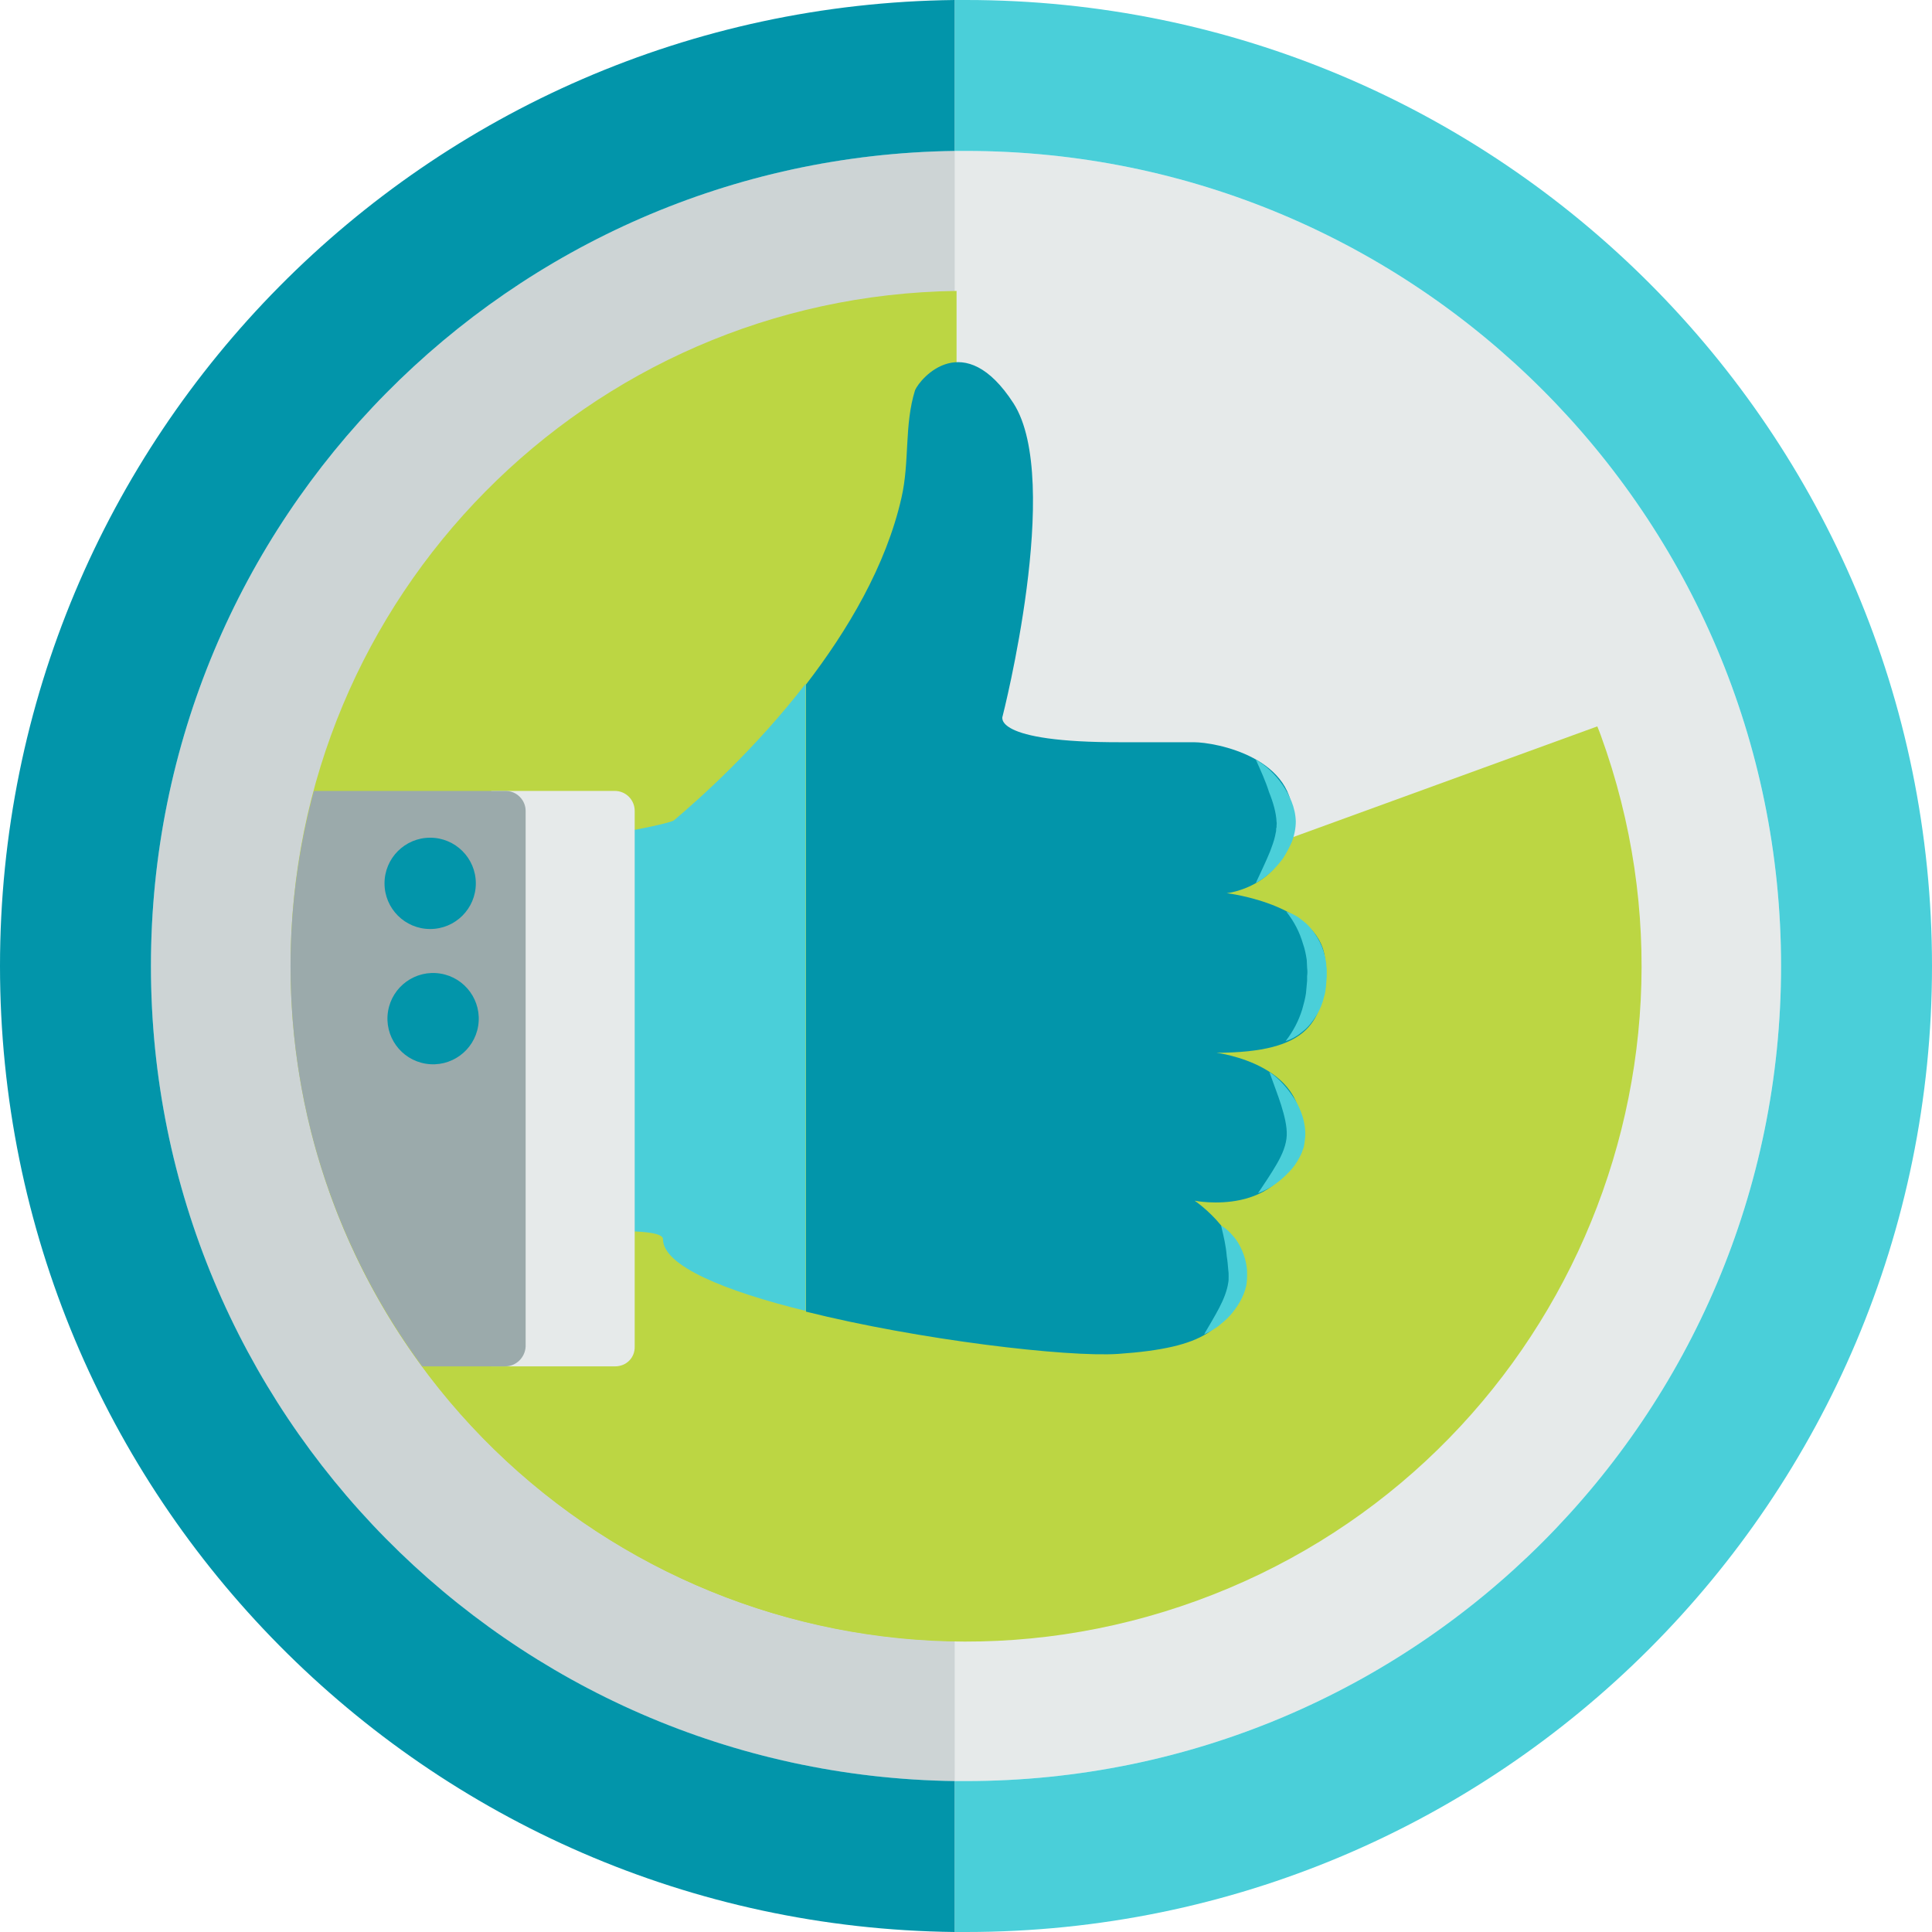
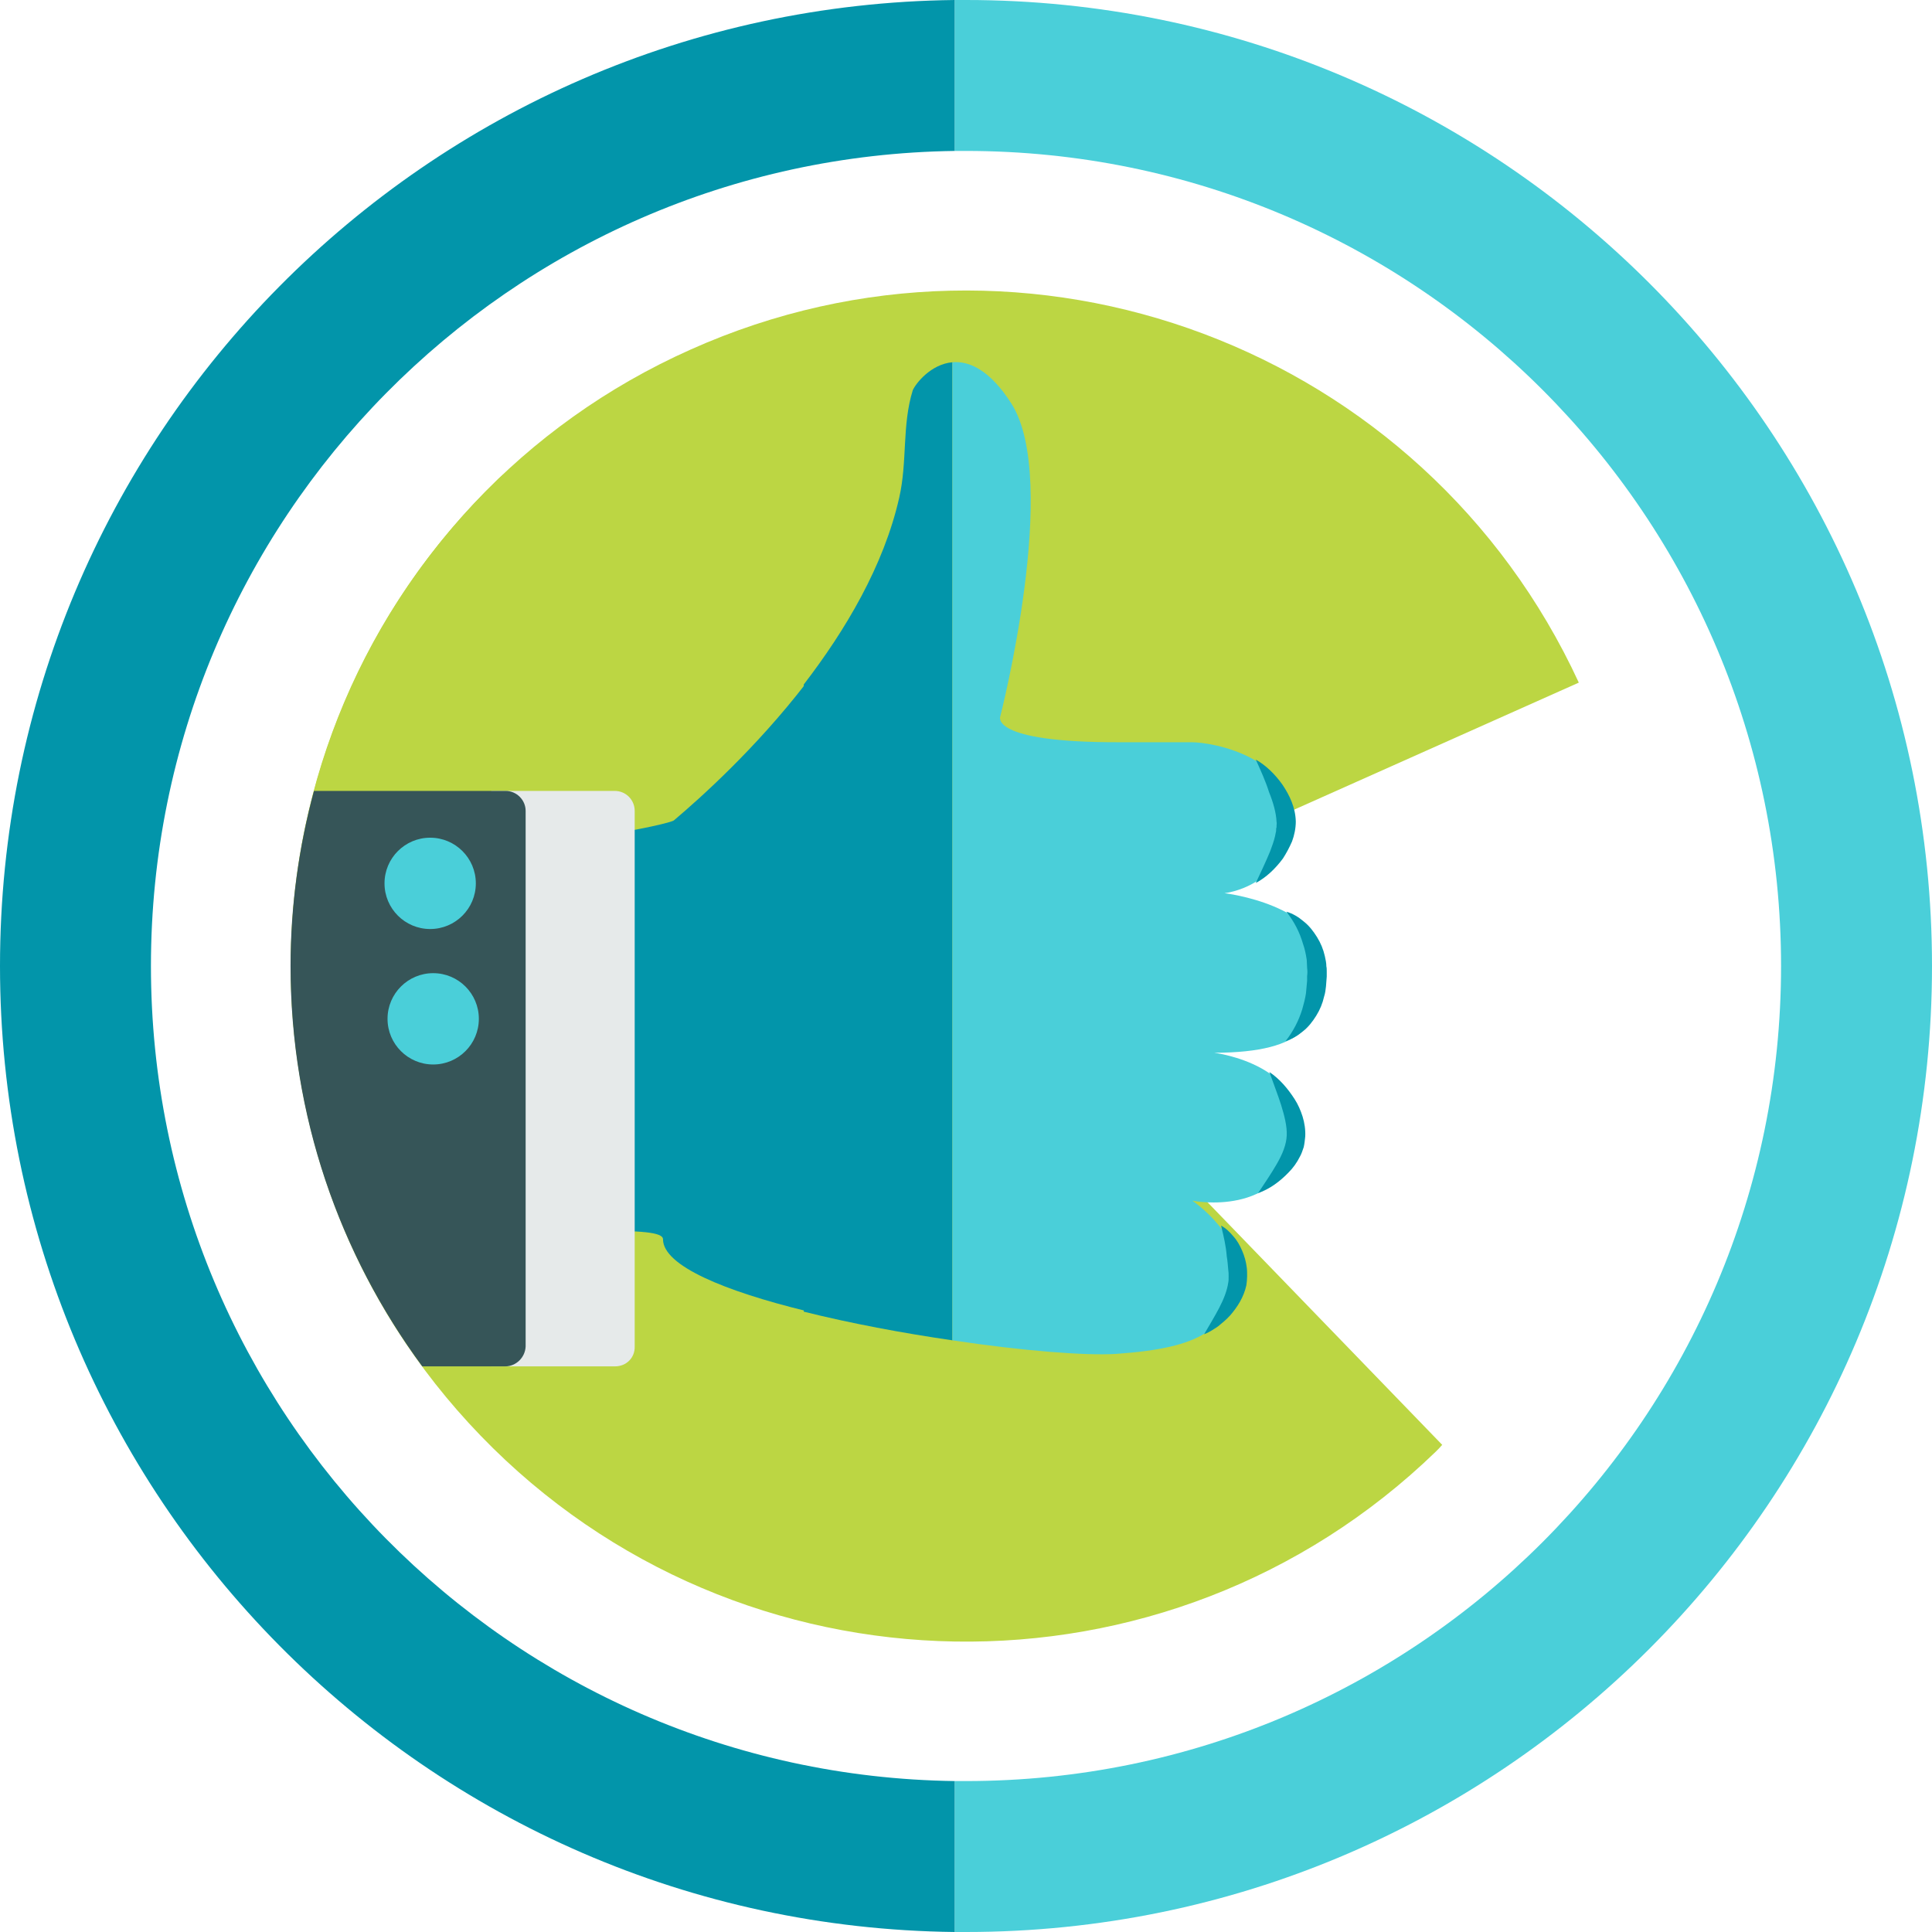
- <svg xmlns="http://www.w3.org/2000/svg" version="1.1" id="Hit_Ratio" x="0px" y="0px" viewBox="0 0 512 512" style="enable-background:new 0 0 512 512;" xml:space="preserve">
+ <svg xmlns="http://www.w3.org/2000/svg" version="1.1" id="Hit_Ratio" x="0px" y="0px" viewBox="96 11 512 512" style="enable-background:new 96 11 512 512;" xml:space="preserve">
  <style type="text/css">
- 	.st0{fill:#E6EAEA;}
- 	.st1{fill:#CDD4D5;}
- 	.st2{fill:#BCD643;}
- 	.st3{fill:#4ACFD9;}
- 	.st4{fill:#0295AA;}
- 	.st5{fill:#9BAAAB;}
+ 	.st0{fill:#BCD643;}
+ 	.st1{fill:#0295AA;}
+ 	.st2{fill:#4ACFD9;}
+ 	.st3{fill:#E6EAEA;}
+ 	.st4{fill:#365558;}
</style>
-   <circle class="st0" cx="256" cy="256" r="216" />
-   <path class="st1" d="M40,256c0,118.3,95.1,214.4,213,216V40C135.1,41.6,40,137.7,40,256z" />
  <g id="cake">
-     <path class="st2" d="M424.2,194.8c-0.3-0.8-0.6-1.6-0.9-2.3L87,314.9c0.3,0.8,0.5,1.6,0.8,2.3c33.8,92.9,136.5,140.8,229.4,107   S458,287.7,424.2,194.8z" />
-     <path class="st2" d="M77,256c0,98,78.8,177.6,176.5,178.9V77.1C155.8,78.4,77,158,77,256z" />
+     <path class="st0" d="M476.5,395.7c0.6-0.6,1.2-1.2,1.7-1.8L229.4,136.7c-0.6,0.6-1.3,1.1-1.8,1.7c-71.1,68.7-72.9,182-4.2,253.1   S405.5,464.4,476.5,395.7z" />
+     <path class="st0" d="M279.1,103.6c-89.5,39.9-130.1,144.4-91.4,234.1l326.7-145.8C473.4,103.1,368.6,63.6,279.1,103.6z" />
  </g>
-   <g id="hand">
-     <path class="st3" d="M178.6,217.4c-1.1,1-31.6,7.7-67.6,7.9c-6.4,0,0,101.5,0,101.4c39.5,0.2,64.7-2.1,64.7,1.7   c0,7.1,16.6,13.8,37.8,19V181.2C200.2,198.4,185.7,211.4,178.6,217.4z" />
-     <path class="st4" d="M351.2,255.4c0-15.6-26.1-18.7-26.1-18.7s16-1.6,17.4-18.7c1.4-17.2-20.3-21.3-26.1-21.3c-4.4,0-13.8,0-19.1,0   c-34.9,0.1-31.6-6.9-31.6-6.9s16-62.5,2.9-82.9c-13.1-20.3-24.7-6.7-26.1-3.5c-2.9,9.3-1.4,18.9-3.6,28.5   c-4.1,18.1-14.3,35.2-25.3,49.5v166.2c30,7.5,69.1,12.1,82.7,11.2c23.2-1.6,29.1-6.7,31.9-18.7c2.9-12.1-11.6-21.9-11.6-21.9   s23.2,4.7,27.6-15.7c4.3-20.3-21.8-23.5-21.8-23.5C346.9,278.9,351.2,271,351.2,255.4z" />
+   <path class="st1" d="M274.6,228.4c-1.1,1-31.6,7.7-67.6,7.9c-6.4,0,0,101.5,0,101.4c39.5,0.2,64.7-2.1,64.7,1.7  c0,7.1,16.6,13.8,37.8,19V192.2C296.2,209.4,281.7,222.4,274.6,228.4z" />
+   <path class="st1" d="M337.9,114.4c-2.9,9.3-1.4,18.9-3.6,28.5c-4.1,18.1-14.3,35.2-25.3,49.5v166.2c12.4,3.1,26.3,5.7,39.4,7.6V107  C342.7,107.5,338.7,112.6,337.9,114.4z" />
+   <path class="st2" d="M391.7,369.8c23.2-1.6,29.1-6.7,31.9-18.7c2.9-12.1-11.6-21.9-11.6-21.9s23.2,4.7,27.6-15.7  c4.3-20.3-21.8-23.5-21.8-23.5c24.5-0.1,28.8-8,28.8-23.6c0-15.6-26.1-18.7-26.1-18.7s16-1.6,17.4-18.7  c1.4-17.2-20.3-21.3-26.1-21.3c-4.4,0-13.8,0-19.1,0c-34.9,0.1-31.6-6.9-31.6-6.9s16-62.5,2.9-82.9c-5.7-8.9-11.2-11.3-15.6-10.9  v259.2C367,369,383.7,370.3,391.7,369.8z" />
+   <g>
    <g>
-       <g>
-         <path class="st3" d="M332.8,201.3c2.8,1.6,5.2,4,7.1,6.7c1.8,2.7,3.4,5.9,3.5,9.7c0,1.8-0.4,3.7-1,5.3c-0.7,1.6-1.5,3.1-2.4,4.5     c-2,2.7-4.4,5-7.2,6.5c1.4-3,2.7-5.7,3.8-8.4c0.5-1.3,1-2.7,1.3-4c0.1-0.3,0.1-0.7,0.2-1c0.1-0.3,0.1-0.7,0.1-1l0.1-0.4v-0.4     c0-0.3,0.1-0.6,0-1c-0.1-2.4-0.9-5.2-2-7.9C335.4,207,334.1,204.2,332.8,201.3z" />
-       </g>
-       <g>
-         <path class="st3" d="M340.9,241.6c1.7,0.5,3.2,1.4,4.6,2.6c1.4,1.1,2.5,2.5,3.5,4.1c1,1.6,1.7,3.3,2.1,5.1     c0.2,0.9,0.4,1.8,0.4,2.7c0.1,0.4,0.1,0.9,0.1,1.4c0,0.4,0,0.9,0,1.3l-0.1,1.3c0,0.4-0.1,0.9-0.1,1.3c-0.1,0.9-0.2,1.8-0.5,2.7     c-0.4,1.8-1.1,3.5-2.1,5.1c-1,1.6-2.1,3-3.5,4.1c-1.3,1.1-2.9,2.1-4.6,2.6c2.1-2.7,3.5-5.5,4.4-8.4c0.4-1.4,0.8-2.9,1-4.3     c0.1-0.7,0.1-1.5,0.2-2.2c0-0.4,0.1-0.7,0.1-1.1s0-0.8,0-1.2c0.1-0.8,0.1-1.5,0-2.2c0-0.7-0.1-1.5-0.1-2.1     c-0.2-1.4-0.5-2.9-1-4.3C344.4,247,343,244.3,340.9,241.6z" />
-       </g>
-       <g>
-         <path class="st3" d="M336.4,284.1c2.7,1.8,4.9,4.4,6.7,7.2c0.9,1.4,1.6,3,2.1,4.6c0.5,1.6,0.8,3.5,0.7,5.3     c-0.1,1-0.2,1.9-0.4,2.8c-0.3,0.9-0.6,1.8-1,2.5c-0.8,1.6-1.8,3-3,4.2c-2.3,2.4-5,4.4-8.1,5.5c1.8-2.7,3.5-5.2,5-7.8     s2.5-5.1,2.6-7.5c0.1-2.4-0.6-5.2-1.5-8.1C338.6,290,337.5,287.2,336.4,284.1z" />
-       </g>
-       <g>
-         <path class="st3" d="M323.6,324.8c1.3,0.7,2.4,1.8,3.3,2.9c1,1.1,1.7,2.4,2.3,3.8c0.6,1.4,1,2.8,1.2,4.4c0.1,0.7,0.1,1.5,0.1,2.3     s-0.1,1.7-0.2,2.4c-0.7,3.2-2.4,5.8-4.3,8c-1,1.1-2.1,2-3.2,2.9c-1.2,0.8-2.4,1.6-3.7,2.1c1.4-2.4,2.8-4.7,4-7     c1.2-2.3,2.1-4.6,2.4-6.7c0.1-0.5,0.1-1,0.1-1.6c0-0.6,0-1.2-0.1-1.8c-0.1-1.2-0.2-2.4-0.4-3.6     C324.9,330.2,324.3,327.7,323.6,324.8z" />
-       </g>
+       <path class="st1" d="M428.8,212.3c2.8,1.6,5.2,4,7.1,6.7c1.8,2.7,3.4,5.9,3.5,9.7c0,1.8-0.4,3.7-1,5.3c-0.7,1.6-1.5,3.1-2.4,4.5    c-2,2.7-4.4,5-7.2,6.5c1.4-3,2.7-5.7,3.8-8.4c0.5-1.3,1-2.7,1.3-4c0.1-0.3,0.1-0.7,0.2-1s0.1-0.7,0.1-1l0.1-0.4v-0.4    c0-0.3,0.1-0.6,0-1c-0.1-2.4-0.9-5.2-2-7.9C431.4,218,430.1,215.2,428.8,212.3z" />
+     </g>
+     <g>
+       <path class="st1" d="M436.9,252.6c1.7,0.5,3.2,1.4,4.6,2.6c1.4,1.1,2.5,2.5,3.5,4.1s1.7,3.3,2.1,5.1c0.2,0.9,0.4,1.8,0.4,2.7    c0.1,0.4,0.1,0.9,0.1,1.4c0,0.4,0,0.9,0,1.3l-0.1,1.3c0,0.4-0.1,0.9-0.1,1.3c-0.1,0.9-0.2,1.8-0.5,2.7c-0.4,1.8-1.1,3.5-2.1,5.1    s-2.1,3-3.5,4.1c-1.3,1.1-2.9,2.1-4.6,2.6c2.1-2.7,3.5-5.5,4.4-8.4c0.4-1.4,0.8-2.9,1-4.3c0.1-0.7,0.1-1.5,0.2-2.2    c0-0.4,0.1-0.7,0.1-1.1s0-0.8,0-1.2c0.1-0.8,0.1-1.5,0-2.2c0-0.7-0.1-1.5-0.1-2.1c-0.2-1.4-0.5-2.9-1-4.3    C440.4,258,439,255.3,436.9,252.6z" />
+     </g>
+     <g>
+       <path class="st1" d="M432.4,295.1c2.7,1.8,4.9,4.4,6.7,7.2c0.9,1.4,1.6,3,2.1,4.6s0.8,3.5,0.7,5.3c-0.1,1-0.2,1.9-0.4,2.8    c-0.3,0.9-0.6,1.8-1,2.5c-0.8,1.6-1.8,3-3,4.2c-2.3,2.4-5,4.4-8.1,5.5c1.8-2.7,3.5-5.2,5-7.8s2.5-5.1,2.6-7.5s-0.6-5.2-1.5-8.1    C434.6,301,433.5,298.2,432.4,295.1z" />
+     </g>
+     <g>
+       <path class="st1" d="M419.6,335.8c1.3,0.7,2.4,1.8,3.3,2.9c1,1.1,1.7,2.4,2.3,3.8c0.6,1.4,1,2.8,1.2,4.4c0.1,0.7,0.1,1.5,0.1,2.3    s-0.1,1.7-0.2,2.4c-0.7,3.2-2.4,5.8-4.3,8c-1,1.1-2.1,2-3.2,2.9c-1.2,0.8-2.4,1.6-3.7,2.1c1.4-2.4,2.8-4.7,4-7s2.1-4.6,2.4-6.7    c0.1-0.5,0.1-1,0.1-1.6s0-1.2-0.1-1.8c-0.1-1.2-0.2-2.4-0.4-3.6C420.9,341.2,420.3,338.7,419.6,335.8z" />
    </g>
  </g>
-   <g id="sleeve_2_">
-     <path class="st0" d="M163,362.1h-32.8V209.6h32.7c3,0,5.3,2.4,5.3,5.3v141.9C168.3,359.8,166,362.1,163,362.1z" />
-     <path class="st5" d="M134,209.6c-11.9,0-31.4,0-50.8,0C79.2,224.4,77,240,77,256c0,39.7,13,76.4,34.9,106.1h22   c2.9,0,5.3-2.4,5.4-5.3V214.9C139.3,212,136.9,209.6,134,209.6z" />
-     <g>
-       <ellipse transform="matrix(0.1602 -0.9871 0.9871 0.1602 -170.0326 340.0338)" class="st4" cx="114.8" cy="269.9" rx="12.1" ry="12.1" />
-       <ellipse class="st4" cx="114" cy="234.1" rx="12.1" ry="12.1" />
-     </g>
+   <path class="st3" d="M259,373.1h-32.8V220.6h32.7c3,0,5.3,2.4,5.3,5.3v141.9C264.3,370.8,262,373.1,259,373.1z" />
+   <path class="st4" d="M230,220.6c-11.9,0-31.4,0-50.8,0c-4,14.8-6.2,30.4-6.2,46.4c0,39.7,13,76.4,34.9,106.1h22  c2.9,0,5.3-2.4,5.4-5.3V225.9C235.3,223,232.9,220.6,230,220.6z" />
+   <g>
+     <ellipse class="st2" cx="210.8" cy="281" rx="12.1" ry="12.1" />
+     <ellipse class="st2" cx="210" cy="245.1" rx="12.1" ry="12.1" />
  </g>
  <g id="ring_2_">
-     <path id="right_1_" class="st3" d="M256,0c-1,0-2,0-3,0v40c1,0,2,0,3,0c119.3,0,216,96.7,216,216s-96.7,216-216,216c-1,0-2,0-3,0   v40c1,0,2,0,3,0c141.4,0,256-114.6,256-256S397.4,0,256,0z" />
-     <path id="left_1_" class="st4" d="M40,256c0-118.3,95.1-214.4,213-216V0C113,1.6,0,115.6,0,256s113,254.4,253,256v-40   C135.1,470.4,40,374.3,40,256z" />
+     <path id="right_1_" class="st2" d="M352,11c-1,0-2,0-3,0v40c1,0,2,0,3,0c119.3,0,216,96.7,216,216s-96.7,216-216,216c-1,0-2,0-3,0   v40c1,0,2,0,3,0c141.4,0,256-114.6,256-256S493.4,11,352,11z" />
+     <path id="left_1_" class="st1" d="M136,267c0-118.3,95.1-214.4,213-216V11C209,12.6,96,126.6,96,267s113,254.4,253,256v-40   C231.1,481.4,136,385.3,136,267z" />
  </g>
</svg>
